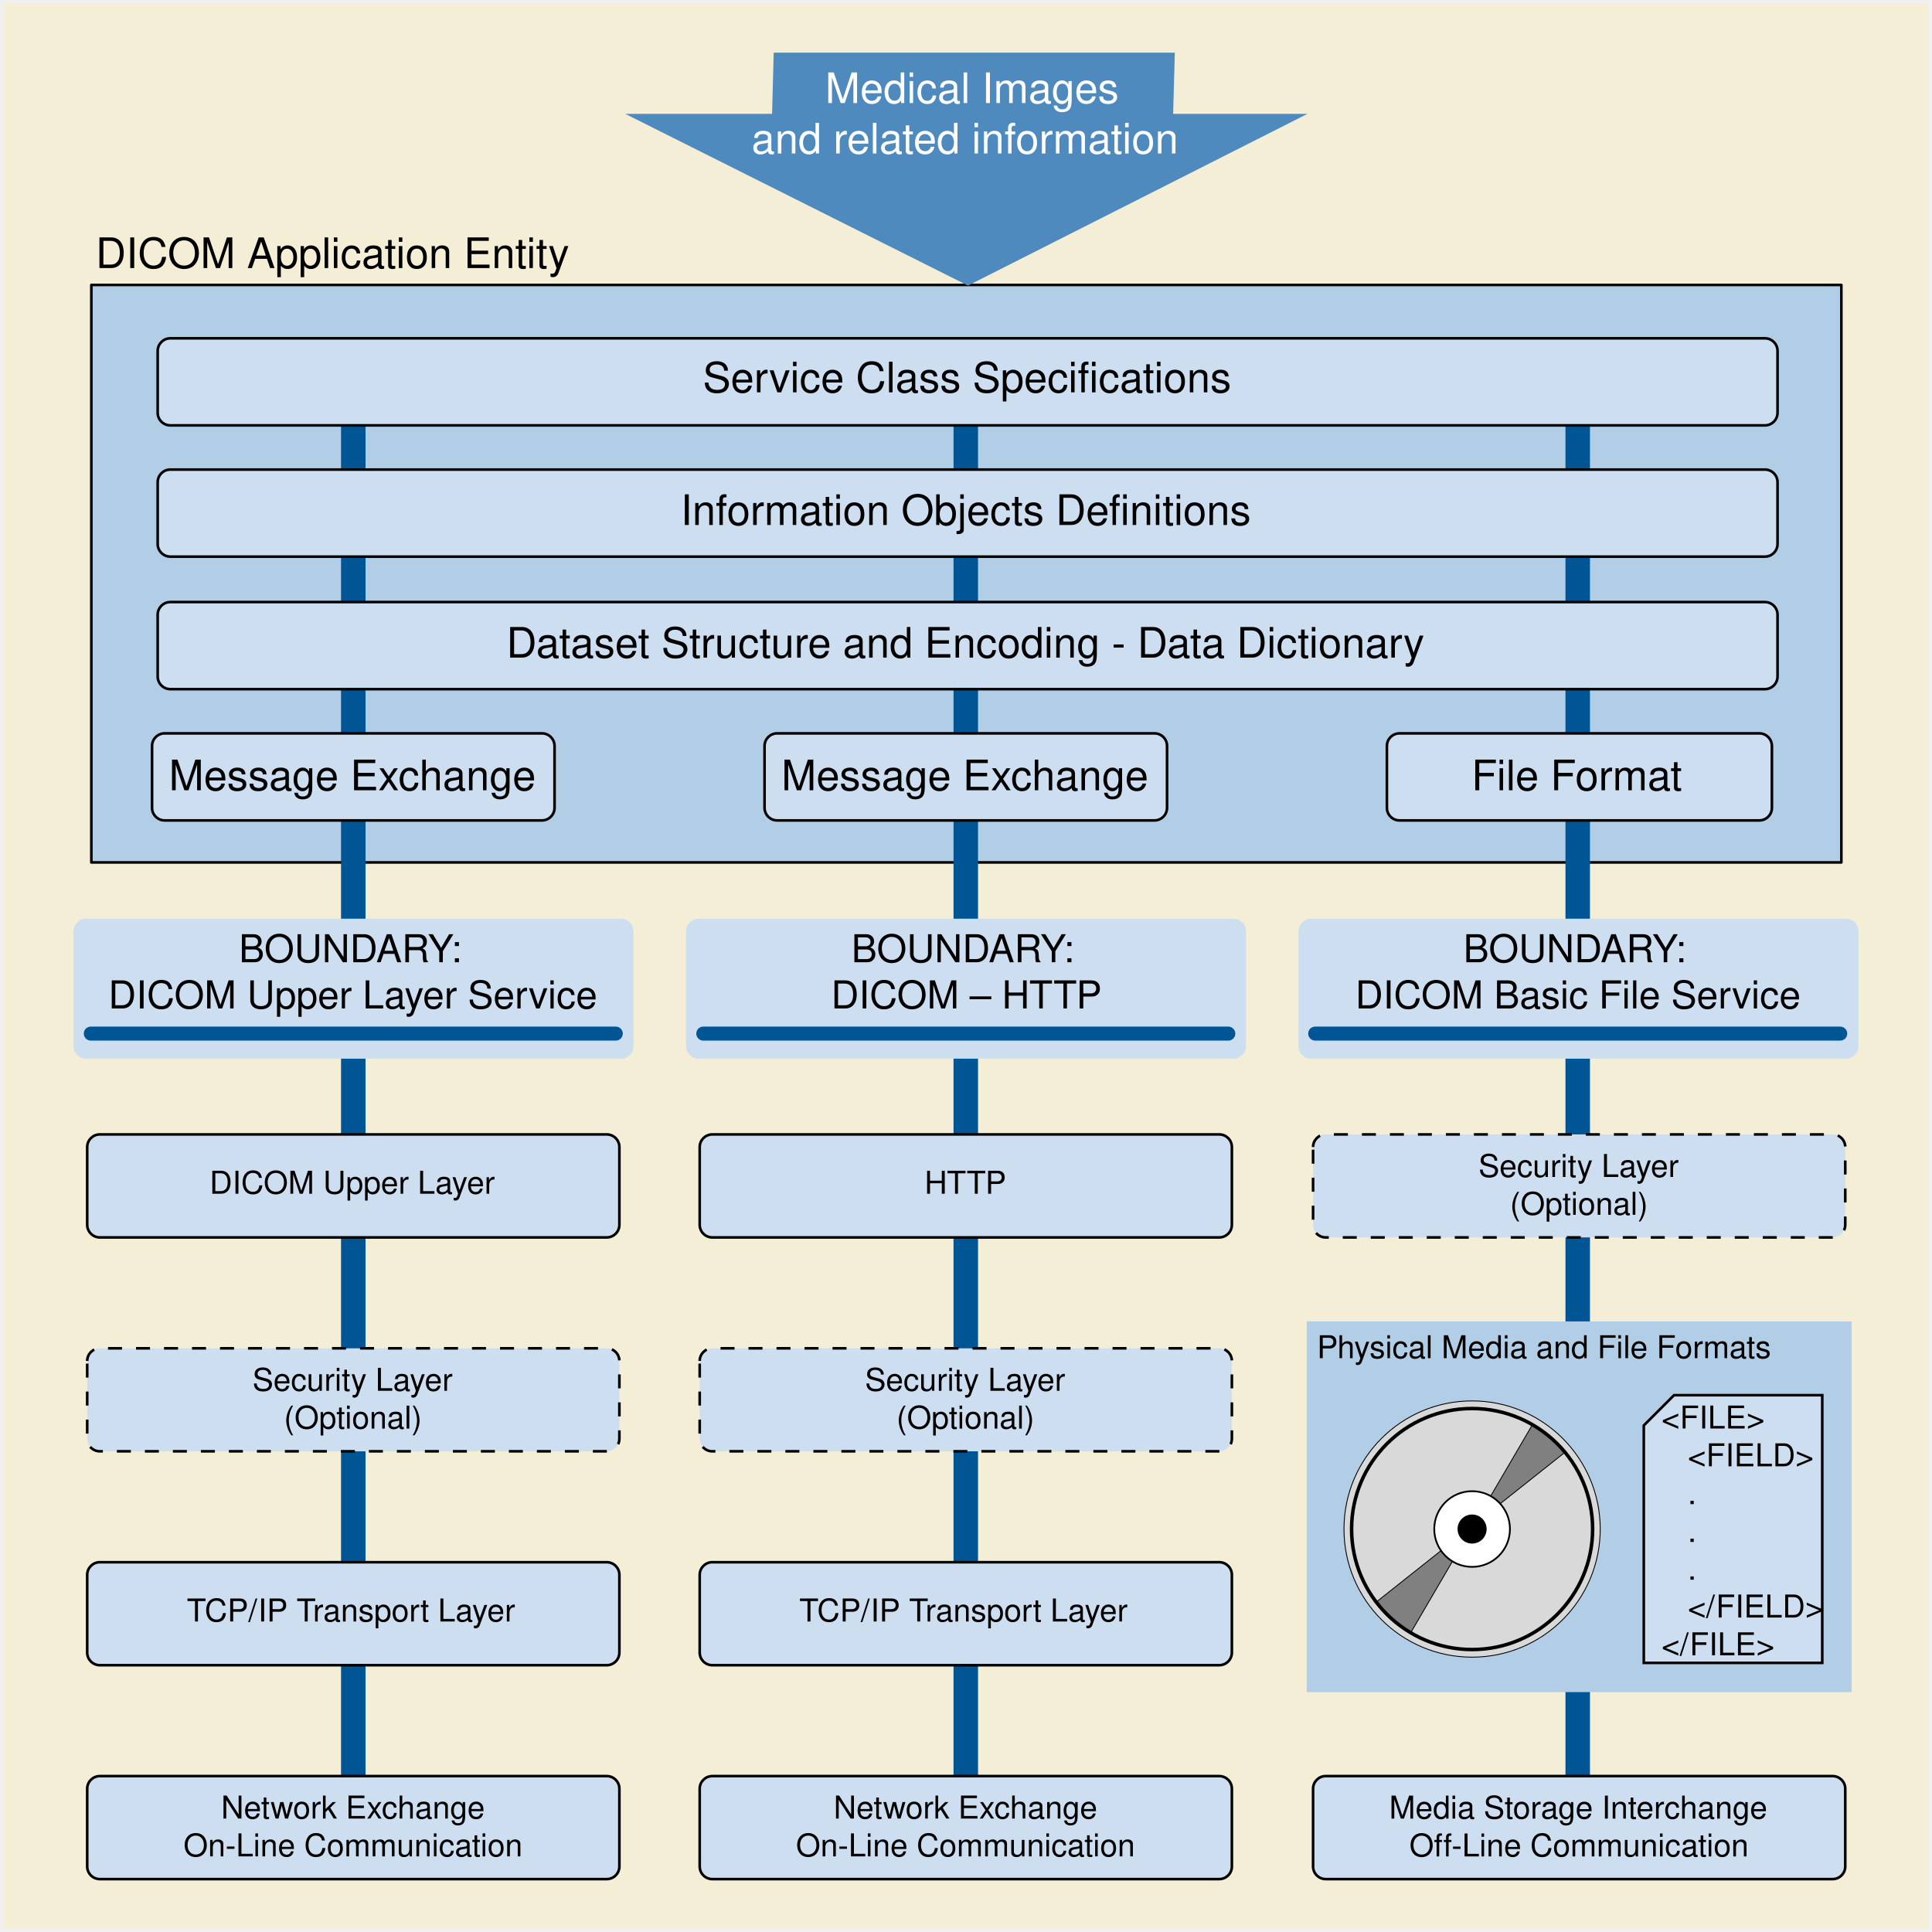
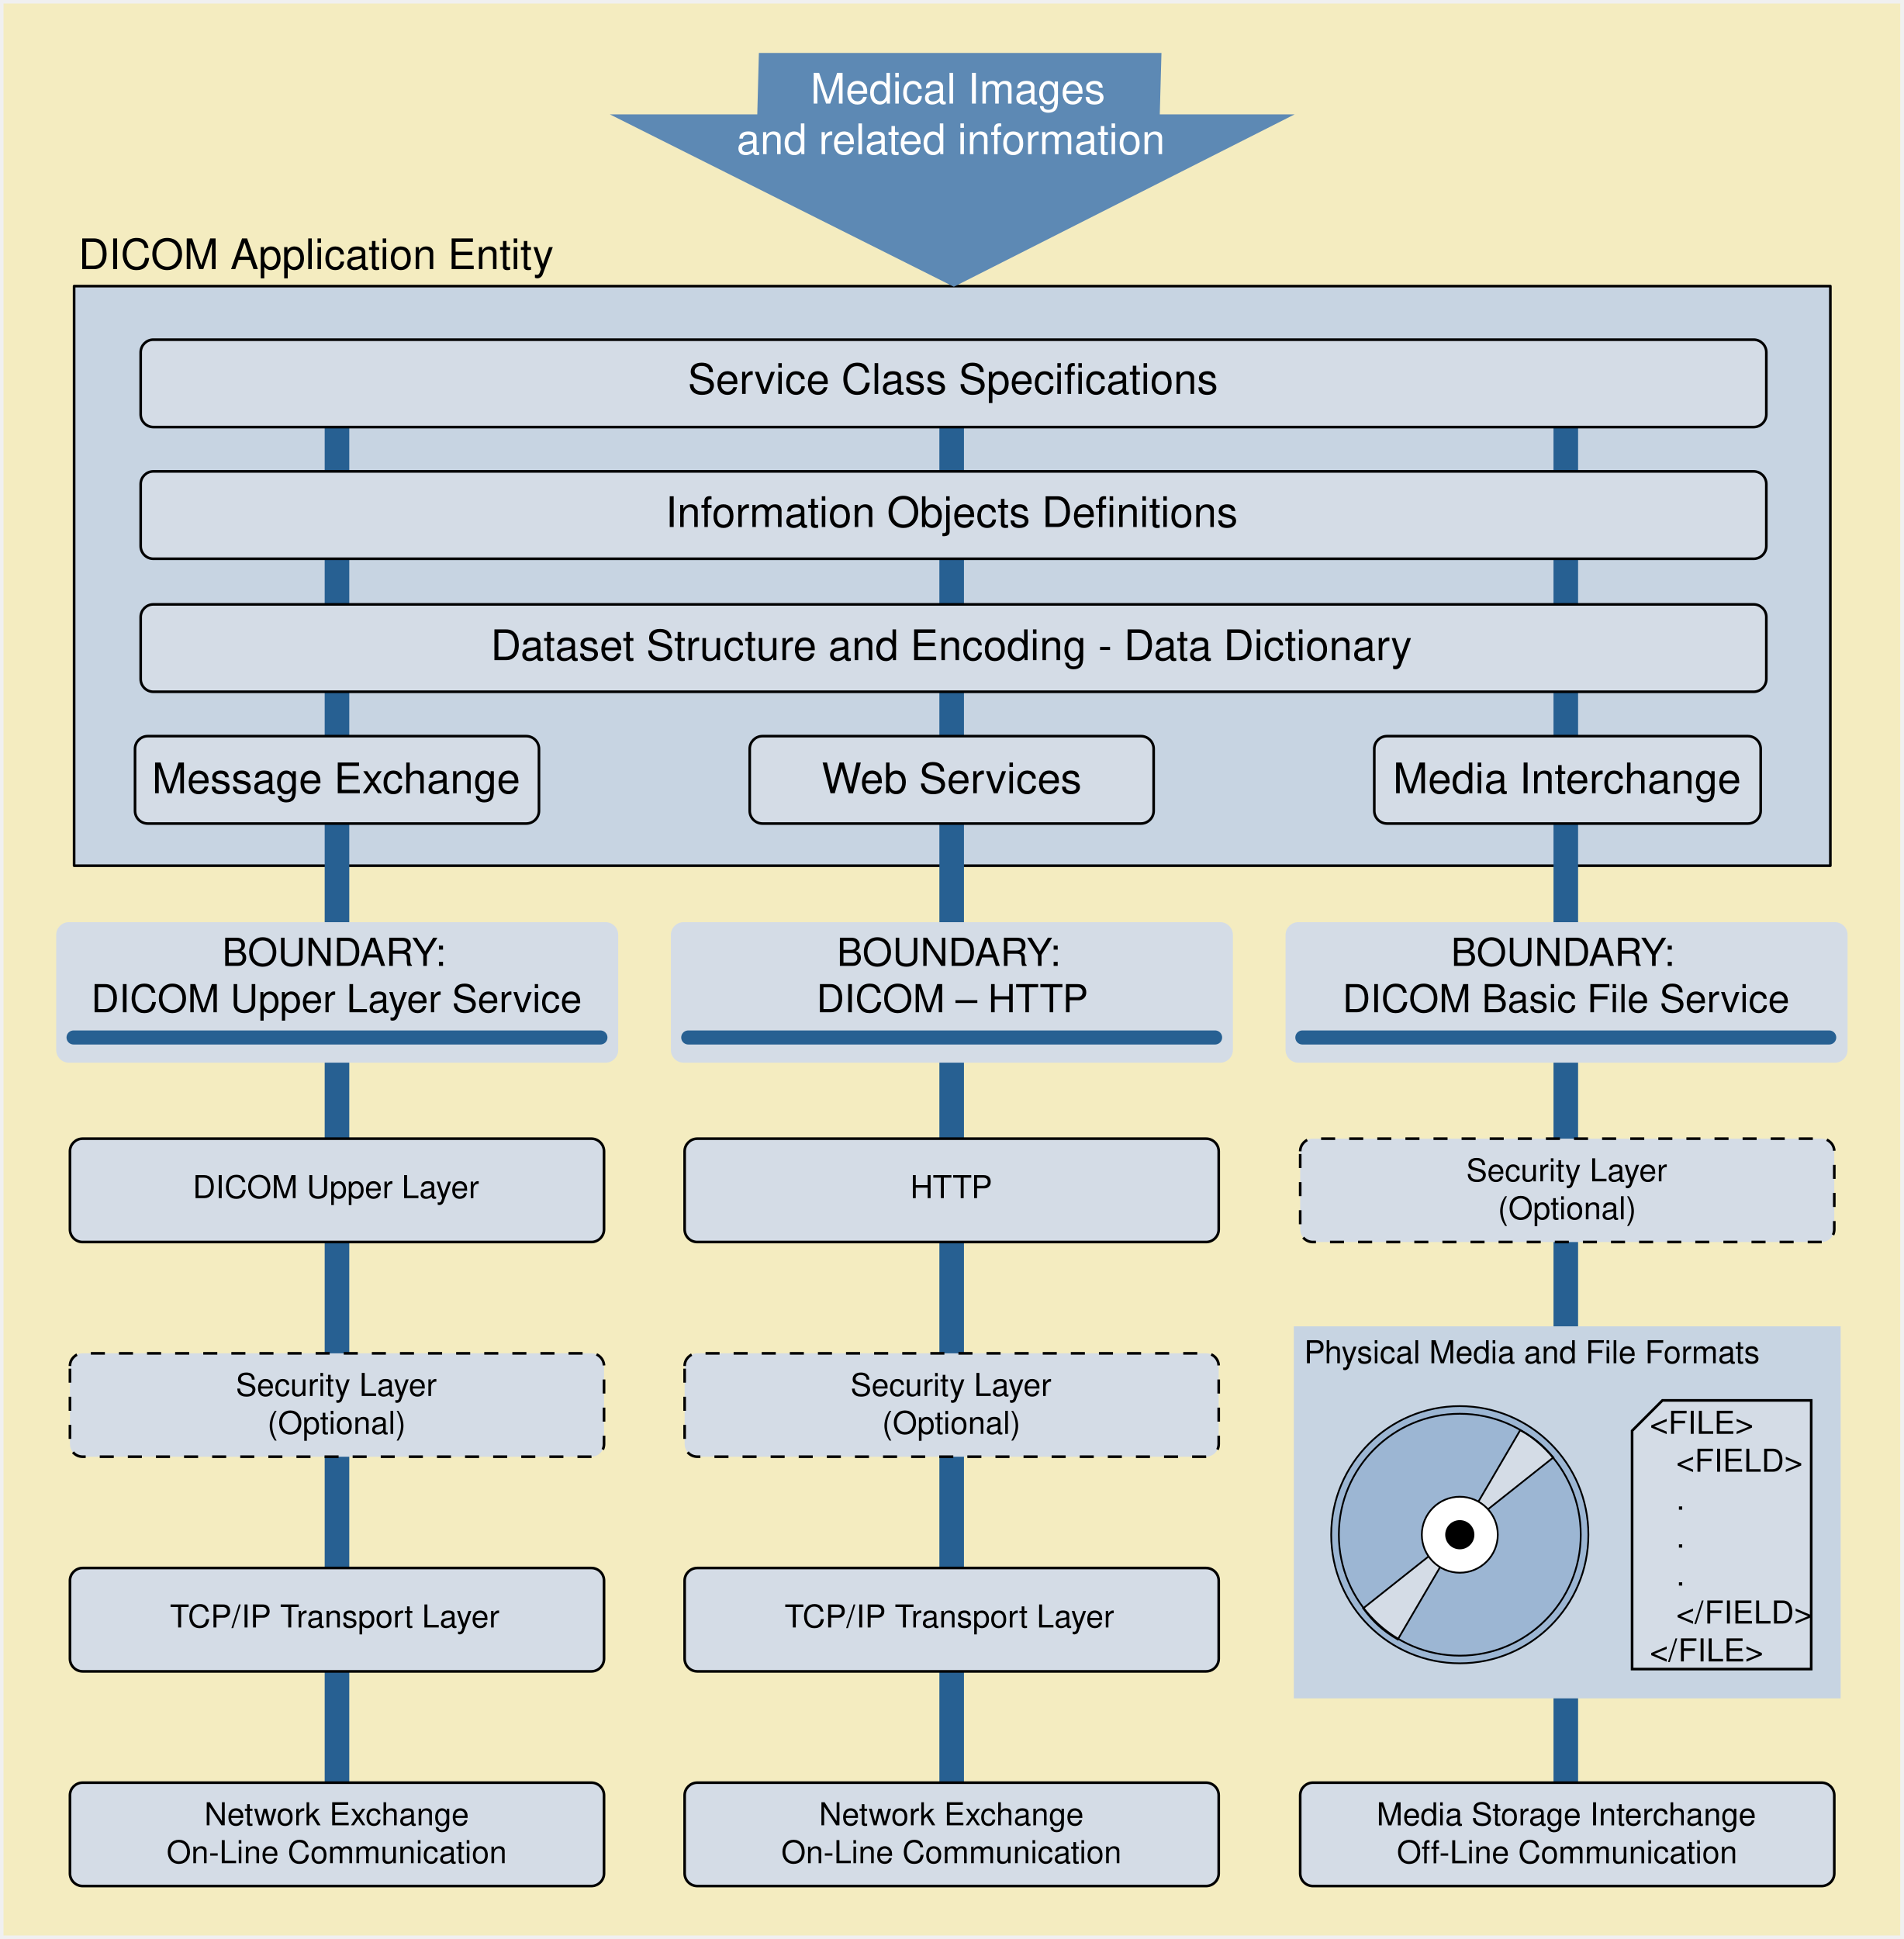
- <svg xmlns="http://www.w3.org/2000/svg" version="1.1" id="Layer_1" x="0px" y="0px" width="552px" height="551.921px" viewBox="0 0 552 551.921" enable-background="new 0 0 552 551.921" xml:space="preserve">
+ <svg xmlns="http://www.w3.org/2000/svg" version="1.1" id="Layer_1" x="0px" y="0px" width="542px" height="552px" viewBox="0 0 542 552" enable-background="new 0 0 542 552" xml:space="preserve">
  <defs>
    <style type="text/css">
	text {
	  font-family: Helvetica, Verdana, ArialUnicodeMS, san-serif
	}
	</style>
  </defs>
  <g>
   </g>
  <g>
-     <rect x="1" y="1" fill="#F5EED6" width="550" height="549.921" />
+     <rect x="1" y="1" fill="#F4ECC0" width="540" height="550" />
    <g>
-       <rect x="26.099" y="81.409" fill="#B2CEE7" stroke="#010101" stroke-width="0.75" stroke-linecap="round" stroke-linejoin="round" stroke-miterlimit="1" width="500" height="165" />
-       <line fill="none" stroke="#005695" stroke-width="7" stroke-linecap="round" stroke-miterlimit="1" x1="100.938" y1="115.269" x2="100.938" y2="527.515" />
+       <rect x="21.099" y="81.449" fill="#C7D4E2" stroke="#010101" stroke-width="0.75" stroke-linecap="round" stroke-linejoin="round" stroke-miterlimit="1" width="500" height="165" />
+       <line fill="none" stroke="#276092" stroke-width="7" stroke-linecap="round" stroke-miterlimit="1" x1="95.938" y1="115.308" x2="95.938" y2="527.554" />
      <g>
-         <path fill="#CCDEF0" d="M21,266.086c0-1.98,1.62-3.6,3.6-3.6h152.8c1.98,0,3.6,1.62,3.6,3.6v32.801c0,1.979-1.62,3.6-3.6,3.6     H24.6c-1.98,0-3.6-1.62-3.6-3.6V266.086z" />
+         <path fill="#D4DCE6" d="M16,266.126c0-1.98,1.62-3.6,3.6-3.6h152.8c1.98,0,3.6,1.62,3.6,3.6v32.801c0,1.979-1.62,3.6-3.6,3.6     H19.6c-1.98,0-3.6-1.62-3.6-3.6V266.126z" />
      </g>
-       <text transform="matrix(1 0 0 1 68.2393 274.9297)">
+       <text transform="matrix(1 0 0 1 63.2393 274.9688)">
        <tspan x="0" y="0" font-size="11">BOUNDARY:</tspan>
-         <tspan x="-37.294" y="13.2" font-size="11">DICOM Upper Layer Service</tspan>
+         <tspan x="-37.294" y="13.201" font-size="11">DICOM Upper Layer Service</tspan>
      </text>
-       <line fill="#4F8ABE" stroke="#005695" stroke-width="4" stroke-linecap="round" stroke-miterlimit="1" x1="25.939" y1="295.313" x2="175.939" y2="295.313" />
+       <line fill="#5D89B4" stroke="#276092" stroke-width="4" stroke-linecap="round" stroke-miterlimit="1" x1="20.939" y1="295.353" x2="170.939" y2="295.353" />
      <g>
        <g>
-           <path fill="#CCDEF0" d="M24.913,511.054c0-1.979,1.62-3.6,3.6-3.6h144.853c1.98,0,3.6,1.62,3.6,3.6v22.229      c0,1.979-1.62,3.6-3.6,3.6H28.513c-1.98,0-3.6-1.62-3.6-3.6V511.054z" />
-           <path fill="none" stroke="#000000" stroke-width="0.75" d="M24.913,511.054c0-1.979,1.62-3.6,3.6-3.6h144.853      c1.98,0,3.6,1.62,3.6,3.6v22.229c0,1.979-1.62,3.6-3.6,3.6H28.513c-1.98,0-3.6-1.62-3.6-3.6V511.054z" />
+           <path fill="#D4DCE6" d="M19.913,511.093c0-1.979,1.62-3.6,3.6-3.6h144.853c1.98,0,3.6,1.62,3.6,3.6v22.229      c0,1.979-1.62,3.6-3.6,3.6H23.513c-1.98,0-3.6-1.62-3.6-3.6V511.093z" />
+           <path fill="none" stroke="#000000" stroke-width="0.75" d="M19.913,511.093c0-1.979,1.62-3.6,3.6-3.6h144.853      c1.98,0,3.6,1.62,3.6,3.6v22.229c0,1.979-1.62,3.6-3.6,3.6H23.513c-1.98,0-3.6-1.62-3.6-3.6V511.093z" />
        </g>
-         <text transform="matrix(1 0 0 1 63.1699 519.5889)">
+         <text transform="matrix(1 0 0 1 58.1699 519.6284)">
          <tspan x="0" y="0" font-size="9">Network Exchange</tspan>
-           <tspan x="-10.753" y="10.801" font-size="9">On-Line Communication</tspan>
+           <tspan x="-10.753" y="10.8" font-size="9">On-Line Communication</tspan>
        </text>
      </g>
      <g>
        <g>
-           <path fill="#CCDEF0" d="M24.913,449.942c0-1.979,1.62-3.6,3.6-3.6h144.853c1.98,0,3.6,1.62,3.6,3.6v22.229      c0,1.979-1.62,3.6-3.6,3.6H28.513c-1.98,0-3.6-1.62-3.6-3.6V449.942z" />
-           <path fill="none" stroke="#000000" stroke-width="0.75" d="M24.913,449.942c0-1.979,1.62-3.6,3.6-3.6h144.853      c1.98,0,3.6,1.62,3.6,3.6v22.229c0,1.979-1.62,3.6-3.6,3.6H28.513c-1.98,0-3.6-1.62-3.6-3.6V449.942z" />
+           <path fill="#D4DCE6" d="M19.913,449.982c0-1.979,1.62-3.6,3.6-3.6h144.853c1.98,0,3.6,1.62,3.6,3.6v22.229      c0,1.979-1.62,3.6-3.6,3.6H23.513c-1.98,0-3.6-1.62-3.6-3.6V449.982z" />
+           <path fill="none" stroke="#000000" stroke-width="0.75" d="M19.913,449.982c0-1.979,1.62-3.6,3.6-3.6h144.853      c1.98,0,3.6,1.62,3.6,3.6v22.229c0,1.979-1.62,3.6-3.6,3.6H23.513c-1.98,0-3.6-1.62-3.6-3.6V449.982z" />
        </g>
-         <text transform="matrix(1 0 0 1 53.3701 463.2783)" font-size="9">TCP/IP Transport Layer</text>
+         <text transform="matrix(1 0 0 1 48.3701 463.3179)" font-size="9">TCP/IP Transport Layer</text>
      </g>
      <g>
        <g>
-           <path fill="#CCDEF0" d="M24.913,388.831c0-1.979,1.62-3.6,3.6-3.6h144.853c1.98,0,3.6,1.62,3.6,3.6v22.229      c0,1.979-1.62,3.6-3.6,3.6H28.513c-1.98,0-3.6-1.62-3.6-3.6V388.831z" />
-           <path fill="none" stroke="#000000" stroke-width="0.75" stroke-dasharray="4" d="M24.913,388.831c0-1.979,1.62-3.6,3.6-3.6      h144.853c1.98,0,3.6,1.62,3.6,3.6v22.229c0,1.979-1.62,3.6-3.6,3.6H28.513c-1.98,0-3.6-1.62-3.6-3.6V388.831z" />
+           <path fill="#D4DCE6" d="M19.913,388.871c0-1.979,1.62-3.6,3.6-3.6h144.853c1.98,0,3.6,1.62,3.6,3.6v22.229      c0,1.979-1.62,3.6-3.6,3.6H23.513c-1.98,0-3.6-1.62-3.6-3.6V388.871z" />
+           <path fill="none" stroke="#000000" stroke-width="0.75" stroke-dasharray="4" d="M19.913,388.871c0-1.979,1.62-3.6,3.6-3.6      h144.853c1.98,0,3.6,1.62,3.6,3.6v22.229c0,1.979-1.62,3.6-3.6,3.6H23.513c-1.98,0-3.6-1.62-3.6-3.6V388.871z" />
        </g>
-         <text transform="matrix(1 0 0 1 72.125 397.3662)">
+         <text transform="matrix(1 0 0 1 67.125 397.4058)">
          <tspan x="0" y="0" font-size="9">Security Layer</tspan>
-           <tspan x="9.004" y="10.801" font-size="9">(Optional)</tspan>
+           <tspan x="9.004" y="10.8" font-size="9">(Optional)</tspan>
        </text>
      </g>
      <g>
        <g>
-           <path fill="#CCDEF0" d="M24.913,327.72c0-1.979,1.62-3.6,3.6-3.6h144.853c1.98,0,3.6,1.62,3.6,3.6v22.229      c0,1.979-1.62,3.6-3.6,3.6H28.513c-1.98,0-3.6-1.62-3.6-3.6V327.72z" />
-           <path fill="none" stroke="#000000" stroke-width="0.75" d="M24.913,327.72c0-1.979,1.62-3.6,3.6-3.6h144.853      c1.98,0,3.6,1.62,3.6,3.6v22.229c0,1.979-1.62,3.6-3.6,3.6H28.513c-1.98,0-3.6-1.62-3.6-3.6V327.72z" />
+           <path fill="#D4DCE6" d="M19.913,327.759c0-1.979,1.62-3.6,3.6-3.6h144.853c1.98,0,3.6,1.62,3.6,3.6v22.229      c0,1.979-1.62,3.6-3.6,3.6H23.513c-1.98,0-3.6-1.62-3.6-3.6V327.759z" />
+           <path fill="none" stroke="#000000" stroke-width="0.75" d="M19.913,327.759c0-1.979,1.62-3.6,3.6-3.6h144.853      c1.98,0,3.6,1.62,3.6,3.6v22.229c0,1.979-1.62,3.6-3.6,3.6H23.513c-1.98,0-3.6-1.62-3.6-3.6V327.759z" />
        </g>
-         <text transform="matrix(1 0 0 1 59.874 341.0557)" font-size="9">DICOM Upper Layer</text>
+         <text transform="matrix(1 0 0 1 54.874 341.0952)" font-size="9">DICOM Upper Layer</text>
      </g>
-       <line fill="none" stroke="#005695" stroke-width="7" stroke-linecap="round" stroke-miterlimit="1" x1="275.938" y1="115.269" x2="275.938" y2="527.515" />
+       <line fill="none" stroke="#276092" stroke-width="7" stroke-linecap="round" stroke-miterlimit="1" x1="270.938" y1="115.308" x2="270.938" y2="527.554" />
      <g>
-         <path fill="#CCDEF0" d="M196,266.086c0-1.98,1.62-3.6,3.6-3.6h152.8c1.979,0,3.6,1.62,3.6,3.6v32.801c0,1.979-1.62,3.6-3.6,3.6     H199.6c-1.98,0-3.6-1.62-3.6-3.6V266.086z" />
+         <path fill="#D4DCE6" d="M191,266.126c0-1.98,1.62-3.6,3.6-3.6h152.8c1.979,0,3.6,1.62,3.6,3.6v32.801c0,1.979-1.62,3.6-3.6,3.6     H194.6c-1.98,0-3.6-1.62-3.6-3.6V266.126z" />
      </g>
-       <text transform="matrix(1 0 0 1 243.2393 274.9297)">
+       <text transform="matrix(1 0 0 1 238.2393 274.9688)">
        <tspan x="0" y="0" font-size="11">BOUNDARY:</tspan>
-         <tspan x="-5.798" y="13.2" font-size="11">DICOM – HTTP</tspan>
+         <tspan x="-5.798" y="13.201" font-size="11">DICOM – HTTP</tspan>
      </text>
-       <line fill="#4F8ABE" stroke="#005695" stroke-width="4" stroke-linecap="round" stroke-miterlimit="1" x1="200.939" y1="295.313" x2="350.939" y2="295.313" />
+       <line fill="#5D89B4" stroke="#276092" stroke-width="4" stroke-linecap="round" stroke-miterlimit="1" x1="195.939" y1="295.353" x2="345.939" y2="295.353" />
      <g>
        <g>
-           <path fill="#CCDEF0" d="M199.913,511.054c0-1.979,1.62-3.6,3.6-3.6h144.853c1.979,0,3.6,1.62,3.6,3.6v22.229      c0,1.979-1.62,3.6-3.6,3.6H203.513c-1.98,0-3.6-1.62-3.6-3.6V511.054z" />
-           <path fill="none" stroke="#000000" stroke-width="0.75" d="M199.913,511.054c0-1.979,1.62-3.6,3.6-3.6h144.853      c1.979,0,3.6,1.62,3.6,3.6v22.229c0,1.979-1.62,3.6-3.6,3.6H203.513c-1.98,0-3.6-1.62-3.6-3.6V511.054z" />
+           <path fill="#D4DCE6" d="M194.913,511.093c0-1.979,1.62-3.6,3.6-3.6h144.853c1.979,0,3.6,1.62,3.6,3.6v22.229      c0,1.979-1.62,3.6-3.6,3.6H198.513c-1.98,0-3.6-1.62-3.6-3.6V511.093z" />
+           <path fill="none" stroke="#000000" stroke-width="0.75" d="M194.913,511.093c0-1.979,1.62-3.6,3.6-3.6h144.853      c1.979,0,3.6,1.62,3.6,3.6v22.229c0,1.979-1.62,3.6-3.6,3.6H198.513c-1.98,0-3.6-1.62-3.6-3.6V511.093z" />
        </g>
-         <text transform="matrix(1 0 0 1 238.1699 519.5889)">
+         <text transform="matrix(1 0 0 1 233.1699 519.6284)">
          <tspan x="0" y="0" font-size="9">Network Exchange</tspan>
-           <tspan x="-10.753" y="10.801" font-size="9">On-Line Communication</tspan>
+           <tspan x="-10.753" y="10.8" font-size="9">On-Line Communication</tspan>
        </text>
      </g>
      <g>
        <g>
-           <path fill="#CCDEF0" d="M199.913,449.942c0-1.979,1.62-3.6,3.6-3.6h144.853c1.979,0,3.6,1.62,3.6,3.6v22.229      c0,1.979-1.62,3.6-3.6,3.6H203.513c-1.98,0-3.6-1.62-3.6-3.6V449.942z" />
-           <path fill="none" stroke="#000000" stroke-width="0.75" d="M199.913,449.942c0-1.979,1.62-3.6,3.6-3.6h144.853      c1.979,0,3.6,1.62,3.6,3.6v22.229c0,1.979-1.62,3.6-3.6,3.6H203.513c-1.98,0-3.6-1.62-3.6-3.6V449.942z" />
+           <path fill="#D4DCE6" d="M194.913,449.982c0-1.979,1.62-3.6,3.6-3.6h144.853c1.979,0,3.6,1.62,3.6,3.6v22.229      c0,1.979-1.62,3.6-3.6,3.6H198.513c-1.98,0-3.6-1.62-3.6-3.6V449.982z" />
+           <path fill="none" stroke="#000000" stroke-width="0.75" d="M194.913,449.982c0-1.979,1.62-3.6,3.6-3.6h144.853      c1.979,0,3.6,1.62,3.6,3.6v22.229c0,1.979-1.62,3.6-3.6,3.6H198.513c-1.98,0-3.6-1.62-3.6-3.6V449.982z" />
        </g>
-         <text transform="matrix(1 0 0 1 228.3701 463.2783)" font-size="9">TCP/IP Transport Layer</text>
+         <text transform="matrix(1 0 0 1 223.3701 463.3179)" font-size="9">TCP/IP Transport Layer</text>
      </g>
      <g>
        <g>
-           <path fill="#CCDEF0" d="M199.913,388.831c0-1.979,1.62-3.6,3.6-3.6h144.853c1.979,0,3.6,1.62,3.6,3.6v22.229      c0,1.979-1.62,3.6-3.6,3.6H203.513c-1.98,0-3.6-1.62-3.6-3.6V388.831z" />
-           <path fill="none" stroke="#000000" stroke-width="0.75" stroke-dasharray="4" d="M199.913,388.831c0-1.979,1.62-3.6,3.6-3.6      h144.853c1.979,0,3.6,1.62,3.6,3.6v22.229c0,1.979-1.62,3.6-3.6,3.6H203.513c-1.98,0-3.6-1.62-3.6-3.6V388.831z" />
+           <path fill="#D4DCE6" d="M194.913,388.871c0-1.979,1.62-3.6,3.6-3.6h144.853c1.979,0,3.6,1.62,3.6,3.6v22.229      c0,1.979-1.62,3.6-3.6,3.6H198.513c-1.98,0-3.6-1.62-3.6-3.6V388.871z" />
+           <path fill="none" stroke="#000000" stroke-width="0.75" stroke-dasharray="4" d="M194.913,388.871c0-1.979,1.62-3.6,3.6-3.6      h144.853c1.979,0,3.6,1.62,3.6,3.6v22.229c0,1.979-1.62,3.6-3.6,3.6H198.513c-1.98,0-3.6-1.62-3.6-3.6V388.871z" />
        </g>
-         <text transform="matrix(1 0 0 1 247.125 397.3662)">
+         <text transform="matrix(1 0 0 1 242.125 397.4058)">
          <tspan x="0" y="0" font-size="9">Security Layer</tspan>
-           <tspan x="9.004" y="10.801" font-size="9">(Optional)</tspan>
+           <tspan x="9.004" y="10.8" font-size="9">(Optional)</tspan>
        </text>
      </g>
      <g>
        <g>
-           <path fill="#CCDEF0" d="M199.913,327.72c0-1.979,1.62-3.6,3.6-3.6h144.853c1.979,0,3.6,1.62,3.6,3.6v22.229      c0,1.979-1.62,3.6-3.6,3.6H203.513c-1.98,0-3.6-1.62-3.6-3.6V327.72z" />
-           <path fill="none" stroke="#000000" stroke-width="0.75" d="M199.913,327.72c0-1.979,1.62-3.6,3.6-3.6h144.853      c1.979,0,3.6,1.62,3.6,3.6v22.229c0,1.979-1.62,3.6-3.6,3.6H203.513c-1.98,0-3.6-1.62-3.6-3.6V327.72z" />
+           <path fill="#D4DCE6" d="M194.913,327.759c0-1.979,1.62-3.6,3.6-3.6h144.853c1.979,0,3.6,1.62,3.6,3.6v22.229      c0,1.979-1.62,3.6-3.6,3.6H198.513c-1.98,0-3.6-1.62-3.6-3.6V327.759z" />
+           <path fill="none" stroke="#000000" stroke-width="0.75" d="M194.913,327.759c0-1.979,1.62-3.6,3.6-3.6h144.853      c1.979,0,3.6,1.62,3.6,3.6v22.229c0,1.979-1.62,3.6-3.6,3.6H198.513c-1.98,0-3.6-1.62-3.6-3.6V327.759z" />
        </g>
-         <text transform="matrix(1 0 0 1 264.1377 341.0557)" font-size="9">HTTP</text>
+         <text transform="matrix(1 0 0 1 259.1377 341.0952)" font-size="9">HTTP</text>
      </g>
-       <line fill="none" stroke="#005695" stroke-width="7" stroke-linecap="round" stroke-miterlimit="1" x1="450.778" y1="115.269" x2="450.778" y2="527.515" />
+       <line fill="none" stroke="#276092" stroke-width="7" stroke-linecap="round" stroke-miterlimit="1" x1="445.778" y1="115.308" x2="445.778" y2="527.554" />
      <g>
-         <path fill="#CCDEF0" d="M371,266.086c0-1.98,1.62-3.6,3.6-3.6H527.4c1.979,0,3.6,1.62,3.6,3.6v32.801c0,1.979-1.62,3.6-3.6,3.6     H374.6c-1.979,0-3.6-1.62-3.6-3.6V266.086z" />
+         <path fill="#D4DCE6" d="M366,266.126c0-1.98,1.62-3.6,3.6-3.6H522.4c1.979,0,3.6,1.62,3.6,3.6v32.801c0,1.979-1.62,3.6-3.6,3.6     H369.6c-1.979,0-3.6-1.62-3.6-3.6V266.126z" />
      </g>
      <g>
-         <path fill="#CCDEF0" d="M396.258,213.128c0-1.98,1.62-3.6,3.6-3.6h102.801c1.979,0,3.6,1.62,3.6,3.6v17.678     c0,1.98-1.62,3.6-3.6,3.6H399.857c-1.979,0-3.6-1.62-3.6-3.6V213.128z" />
-         <path fill="none" stroke="#000000" stroke-width="0.75" d="M396.258,213.128c0-1.98,1.62-3.6,3.6-3.6h102.801     c1.979,0,3.6,1.62,3.6,3.6v17.678c0,1.98-1.62,3.6-3.6,3.6H399.857c-1.979,0-3.6-1.62-3.6-3.6V213.128z" />
+         <path fill="#D4DCE6" d="M391.258,213.168c0-1.98,1.62-3.6,3.6-3.6h102.801c1.979,0,3.6,1.62,3.6,3.6v17.678     c0,1.98-1.62,3.6-3.6,3.6H394.857c-1.979,0-3.6-1.62-3.6-3.6V213.168z" />
+         <path fill="none" stroke="#000000" stroke-width="0.75" d="M391.258,213.168c0-1.98,1.62-3.6,3.6-3.6h102.801     c1.979,0,3.6,1.62,3.6,3.6v17.678c0,1.98-1.62,3.6-3.6,3.6H394.857c-1.979,0-3.6-1.62-3.6-3.6V213.168z" />
      </g>
      <g>
        <g>
-           <path fill="#CCDEF0" d="M375.163,511.054c0-1.979,1.62-3.6,3.6-3.6h144.854c1.979,0,3.6,1.62,3.6,3.6v22.229      c0,1.979-1.62,3.6-3.6,3.6H378.763c-1.979,0-3.6-1.62-3.6-3.6V511.054z" />
-           <path fill="none" stroke="#000000" stroke-width="0.75" d="M375.163,511.054c0-1.979,1.62-3.6,3.6-3.6h144.854      c1.979,0,3.6,1.62,3.6,3.6v22.229c0,1.979-1.62,3.6-3.6,3.6H378.763c-1.979,0-3.6-1.62-3.6-3.6V511.054z" />
+           <path fill="#D4DCE6" d="M370.163,511.093c0-1.979,1.62-3.6,3.6-3.6h144.854c1.979,0,3.6,1.62,3.6,3.6v22.229      c0,1.979-1.62,3.6-3.6,3.6H373.763c-1.979,0-3.6-1.62-3.6-3.6V511.093z" />
+           <path fill="none" stroke="#000000" stroke-width="0.75" d="M370.163,511.093c0-1.979,1.62-3.6,3.6-3.6h144.854      c1.979,0,3.6,1.62,3.6,3.6v22.229c0,1.979-1.62,3.6-3.6,3.6H373.763c-1.979,0-3.6-1.62-3.6-3.6V511.093z" />
        </g>
-         <text transform="matrix(1 0 0 1 396.9023 519.6064)">
+         <text transform="matrix(1 0 0 1 391.9023 519.646)">
          <tspan x="0" y="0" font-size="9">Media Storage Interchange</tspan>
-           <tspan x="5.766" y="10.801" font-size="9">Off-Line Communication</tspan>
+           <tspan x="5.766" y="10.8" font-size="9">Off-Line Communication</tspan>
        </text>
      </g>
      <g>
        <g>
-           <path fill="#CCDEF0" d="M375.163,327.72c0-1.979,1.62-3.6,3.6-3.6h144.854c1.979,0,3.6,1.62,3.6,3.6v22.229      c0,1.979-1.62,3.6-3.6,3.6H378.763c-1.979,0-3.6-1.62-3.6-3.6V327.72z" />
-           <path fill="none" stroke="#000000" stroke-width="0.75" stroke-dasharray="4" d="M375.163,327.72c0-1.979,1.62-3.6,3.6-3.6      h144.854c1.979,0,3.6,1.62,3.6,3.6v22.229c0,1.979-1.62,3.6-3.6,3.6H378.763c-1.979,0-3.6-1.62-3.6-3.6V327.72z" />
+           <path fill="#D4DCE6" d="M370.163,327.759c0-1.979,1.62-3.6,3.6-3.6h144.854c1.979,0,3.6,1.62,3.6,3.6v22.229      c0,1.979-1.62,3.6-3.6,3.6H373.763c-1.979,0-3.6-1.62-3.6-3.6V327.759z" />
+           <path fill="none" stroke="#000000" stroke-width="0.75" stroke-dasharray="4" d="M370.163,327.759c0-1.979,1.62-3.6,3.6-3.6      h144.854c1.979,0,3.6,1.62,3.6,3.6v22.229c0,1.979-1.62,3.6-3.6,3.6H373.763c-1.979,0-3.6-1.62-3.6-3.6V327.759z" />
        </g>
-         <text transform="matrix(1 0 0 1 422.4258 336.2725)">
+         <text transform="matrix(1 0 0 1 417.4258 336.312)">
          <tspan x="0" y="0" font-size="9">Security Layer</tspan>
-           <tspan x="9.005" y="10.801" font-size="9">(Optional)</tspan>
+           <tspan x="9.005" y="10.8" font-size="9">(Optional)</tspan>
        </text>
      </g>
      <g>
-         <g>
-           <rect x="373.35" y="377.544" fill="#B2CEE7" width="155.68" height="105.912" />
-         </g>
-         <g>
-           <text transform="matrix(1 0 0 1 376.2734 388.0537)" font-size="9">Physical Media and File Formats</text>
-         </g>
-         <g>
-           <polygon fill="#CCDEF0" stroke="#000000" stroke-width="0.75" points="520.643,475.108 469.654,475.108 469.654,407.276       478.291,398.628 520.643,398.628     " />
-           <text transform="matrix(1 0 0 1 474.6934 408.1475)">
-             <tspan x="0" y="0" font-size="9">&lt;FILE&gt;</tspan>
-             <tspan x="0" y="10.799" font-size="9">   &lt;FIELD&gt;</tspan>
-             <tspan x="0" y="21.6" font-size="9">   .</tspan>
-             <tspan x="0" y="32.4" font-size="9">   .</tspan>
-             <tspan x="0" y="43.199" font-size="9">   .</tspan>
-             <tspan x="0" y="54" font-size="9">   &lt;/FIELD&gt;</tspan>
-             <tspan x="0" y="64.799" font-size="9">&lt;/FILE&gt;</tspan>
-           </text>
-         </g>
-         <g>
-           <path fill="#D9D9D9" stroke="#000000" stroke-width="0.25" stroke-miterlimit="3.864" d="M383.993,436.874      c0-20.23,16.385-36.615,36.6-36.615c20.232,0,36.615,16.385,36.615,36.615c0,20.219-16.383,36.602-36.615,36.602      C400.378,473.476,383.993,457.093,383.993,436.874z" />
-           <path fill="#808080" stroke="#000000" stroke-width="0.25" stroke-miterlimit="3.864" d="M437.793,407.118      c4.041,2.146,6.478,4.309,9.438,7.748l-54.136,42.953c2.938,3.959,5.579,6.365,9.852,8.867L437.793,407.118z" />
-           <path fill="none" stroke="#000000" stroke-miterlimit="3.864" d="M386.167,436.874c0-19.029,15.414-34.439,34.428-34.439      c19.027,0,34.439,15.41,34.439,34.439c0,19.014-15.412,34.426-34.439,34.426C401.581,471.3,386.167,455.888,386.167,436.874z" />
-           <path fill="#FFFFFF" stroke="#000000" stroke-width="0.5" stroke-miterlimit="3.864" d="M409.787,436.87      c0-5.975,4.84-10.814,10.809-10.814c5.98,0,10.818,4.84,10.818,10.814c0,5.971-4.838,10.811-10.818,10.811      C414.627,447.681,409.787,442.841,409.787,436.87z" />
-           <path stroke="#000000" stroke-width="0.5" stroke-miterlimit="3.864" d="M416.698,436.87c0-2.156,1.748-3.904,3.9-3.904      c2.158,0,3.904,1.748,3.904,3.904c0,2.154-1.746,3.9-3.904,3.9C418.446,440.771,416.698,439.024,416.698,436.87z" />
-         </g>
+         <rect x="368.35" y="377.583" fill="#C7D4E2" width="155.68" height="105.912" />
      </g>
-       <text transform="matrix(1 0 0 1 418.0791 274.9297)">
+       <g>
+         <text transform="matrix(1 0 0 1 371.2734 388.0933)" font-size="9">Physical Media and File Formats</text>
+       </g>
+       <g>
+         <polygon fill="#D4DCE6" stroke="#000000" stroke-width="0.75" points="515.643,475.148 464.654,475.148 464.654,407.316      473.291,398.667 515.643,398.667    " />
+         <text transform="matrix(1 0 0 1 469.6934 408.186)">
+           <tspan x="0" y="0" font-size="9">&lt;FILE&gt;</tspan>
+           <tspan x="0" y="10.8" font-size="9">   &lt;FIELD&gt;</tspan>
+           <tspan x="0" y="21.6" font-size="9">   .</tspan>
+           <tspan x="0" y="32.4" font-size="9">   .</tspan>
+           <tspan x="0" y="43.2" font-size="9">   .</tspan>
+           <tspan x="0" y="54" font-size="9">   &lt;/FIELD&gt;</tspan>
+           <tspan x="0" y="64.8" font-size="9">&lt;/FILE&gt;</tspan>
+         </text>
+       </g>
+       <text transform="matrix(1 0 0 1 413.0791 274.9688)">
        <tspan x="0" y="0" font-size="11">BOUNDARY:</tspan>
-         <tspan x="-30.868" y="13.2" font-size="11">DICOM Basic File Service</tspan>
+         <tspan x="-30.868" y="13.201" font-size="11">DICOM Basic File Service</tspan>
      </text>
-       <line fill="#4F8ABE" stroke="#005695" stroke-width="4" stroke-linecap="round" stroke-miterlimit="1" x1="375.772" y1="295.313" x2="525.772" y2="295.313" />
-       <text transform="matrix(1 0 0 1 420.4375 225.7847)" font-size="12">File Format</text>
-       <text transform="matrix(1 0 0 1 27.3491 76.584)" font-size="12">DICOM Application Entity</text>
-       <polyline fill="#4F8ABE" points="221.055,15.039 335.665,15.039 335.184,32.527 373.563,32.527 276.56,81.602 178.635,32.527     220.594,32.527   " />
-       <text transform="matrix(1 0 0 1 232.4146 29.4468)">
+       <line fill="#5D89B4" stroke="#276092" stroke-width="4" stroke-linecap="round" stroke-miterlimit="1" x1="370.772" y1="295.353" x2="520.772" y2="295.353" />
+       <text transform="matrix(1 0 0 1 396.5586 225.8237)" font-size="12">Media Interchange</text>
+       <text transform="matrix(1 0 0 1 22.3491 76.623)" font-size="12">DICOM Application Entity</text>
+       <polyline fill="#5D89B4" points="216.055,15.079 330.665,15.079 330.184,32.566 368.563,32.566 271.56,81.641 173.635,32.566     215.594,32.566   " />
+       <text transform="matrix(1 0 0 1 227.4146 29.4858)">
        <tspan x="0" y="0" fill="#FFFFFF" font-size="12"> Medical Images</tspan>
        <tspan x="-17.687" y="14.4" fill="#FFFFFF" font-size="12">and related information</tspan>
      </text>
      <g>
-         <path fill="#CCDEF0" d="M45.053,100.258c0-1.98,1.62-3.6,3.6-3.6h455.615c1.979,0,3.6,1.62,3.6,3.6v17.678     c0,1.98-1.62,3.6-3.6,3.6H48.653c-1.98,0-3.6-1.62-3.6-3.6V100.258z" />
-         <path fill="none" stroke="#000000" stroke-width="0.75" d="M45.053,100.258c0-1.98,1.62-3.6,3.6-3.6h455.615     c1.979,0,3.6,1.62,3.6,3.6v17.678c0,1.98-1.62,3.6-3.6,3.6H48.653c-1.98,0-3.6-1.62-3.6-3.6V100.258z" />
+         <path fill="#D4DCE6" d="M40.053,100.297c0-1.98,1.62-3.6,3.6-3.6h455.615c1.979,0,3.6,1.62,3.6,3.6v17.678     c0,1.98-1.62,3.6-3.6,3.6H43.653c-1.98,0-3.6-1.62-3.6-3.6V100.297z" />
+         <path fill="none" stroke="#000000" stroke-width="0.75" d="M40.053,100.297c0-1.98,1.62-3.6,3.6-3.6h455.615     c1.979,0,3.6,1.62,3.6,3.6v17.678c0,1.98-1.62,3.6-3.6,3.6H43.653c-1.98,0-3.6-1.62-3.6-3.6V100.297z" />
      </g>
      <g>
-         <path fill="#CCDEF0" d="M45.053,137.758c0-1.98,1.62-3.6,3.6-3.6h455.615c1.979,0,3.6,1.62,3.6,3.6v17.678     c0,1.98-1.62,3.6-3.6,3.6H48.653c-1.98,0-3.6-1.62-3.6-3.6V137.758z" />
-         <path fill="none" stroke="#000000" stroke-width="0.75" d="M45.053,137.758c0-1.98,1.62-3.6,3.6-3.6h455.615     c1.979,0,3.6,1.62,3.6,3.6v17.678c0,1.98-1.62,3.6-3.6,3.6H48.653c-1.98,0-3.6-1.62-3.6-3.6V137.758z" />
+         <path fill="#D4DCE6" d="M40.053,137.797c0-1.98,1.62-3.6,3.6-3.6h455.615c1.979,0,3.6,1.62,3.6,3.6v17.678     c0,1.98-1.62,3.6-3.6,3.6H43.653c-1.98,0-3.6-1.62-3.6-3.6V137.797z" />
+         <path fill="none" stroke="#000000" stroke-width="0.75" d="M40.053,137.797c0-1.98,1.62-3.6,3.6-3.6h455.615     c1.979,0,3.6,1.62,3.6,3.6v17.678c0,1.98-1.62,3.6-3.6,3.6H43.653c-1.98,0-3.6-1.62-3.6-3.6V137.797z" />
      </g>
      <g>
-         <path fill="#CCDEF0" d="M45.053,175.617c0-1.98,1.62-3.6,3.6-3.6h455.615c1.979,0,3.6,1.62,3.6,3.6v17.678     c0,1.98-1.62,3.6-3.6,3.6H48.653c-1.98,0-3.6-1.62-3.6-3.6V175.617z" />
-         <path fill="none" stroke="#000000" stroke-width="0.75" d="M45.053,175.617c0-1.98,1.62-3.6,3.6-3.6h455.615     c1.979,0,3.6,1.62,3.6,3.6v17.678c0,1.98-1.62,3.6-3.6,3.6H48.653c-1.98,0-3.6-1.62-3.6-3.6V175.617z" />
+         <path fill="#D4DCE6" d="M40.053,175.656c0-1.98,1.62-3.6,3.6-3.6h455.615c1.979,0,3.6,1.62,3.6,3.6v17.678     c0,1.98-1.62,3.6-3.6,3.6H43.653c-1.98,0-3.6-1.62-3.6-3.6V175.656z" />
+         <path fill="none" stroke="#000000" stroke-width="0.75" d="M40.053,175.656c0-1.98,1.62-3.6,3.6-3.6h455.615     c1.979,0,3.6,1.62,3.6,3.6v17.678c0,1.98-1.62,3.6-3.6,3.6H43.653c-1.98,0-3.6-1.62-3.6-3.6V175.656z" />
      </g>
-       <text transform="matrix(1 0 0 1 200.8071 112.0957)" font-size="12">Service Class Specifications</text>
-       <text transform="matrix(1 0 0 1 194.4673 149.9917)" font-size="12">Information Objects Definitions</text>
-       <text transform="matrix(1 0 0 1 144.6997 187.8882)" font-size="12">Dataset Structure and Encoding - Data Dictionary</text>
+       <text transform="matrix(1 0 0 1 195.8071 112.1348)" font-size="12">Service Class Specifications</text>
+       <text transform="matrix(1 0 0 1 189.4673 150.0308)" font-size="12">Information Objects Definitions</text>
+       <text transform="matrix(1 0 0 1 139.6997 187.9272)" font-size="12">Dataset Structure and Encoding - Data Dictionary</text>
      <g>
-         <path fill="#CCDEF0" d="M43.442,213.128c0-1.98,1.62-3.6,3.6-3.6h107.8c1.98,0,3.6,1.62,3.6,3.6v17.678c0,1.98-1.62,3.6-3.6,3.6     h-107.8c-1.98,0-3.6-1.62-3.6-3.6V213.128z" />
-         <path fill="none" stroke="#000000" stroke-width="0.75" d="M43.442,213.128c0-1.98,1.62-3.6,3.6-3.6h107.8     c1.98,0,3.6,1.62,3.6,3.6v17.678c0,1.98-1.62,3.6-3.6,3.6h-107.8c-1.98,0-3.6-1.62-3.6-3.6V213.128z" />
+         <path fill="#D4DCE6" d="M38.442,213.168c0-1.98,1.62-3.6,3.6-3.6h107.8c1.98,0,3.6,1.62,3.6,3.6v17.678c0,1.98-1.62,3.6-3.6,3.6     h-107.8c-1.98,0-3.6-1.62-3.6-3.6V213.168z" />
+         <path fill="none" stroke="#000000" stroke-width="0.75" d="M38.442,213.168c0-1.98,1.62-3.6,3.6-3.6h107.8     c1.98,0,3.6,1.62,3.6,3.6v17.678c0,1.98-1.62,3.6-3.6,3.6h-107.8c-1.98,0-3.6-1.62-3.6-3.6V213.168z" />
      </g>
-       <text transform="matrix(1 0 0 1 48.2432 225.7847)" font-size="12">Message Exchange</text>
+       <text transform="matrix(1 0 0 1 43.2432 225.8237)" font-size="12">Message Exchange</text>
      <g>
-         <path fill="#CCDEF0" d="M218.442,213.128c0-1.98,1.62-3.6,3.6-3.6h107.8c1.979,0,3.6,1.62,3.6,3.6v17.678     c0,1.98-1.62,3.6-3.6,3.6h-107.8c-1.98,0-3.6-1.62-3.6-3.6V213.128z" />
-         <path fill="none" stroke="#000000" stroke-width="0.75" d="M218.442,213.128c0-1.98,1.62-3.6,3.6-3.6h107.8     c1.979,0,3.6,1.62,3.6,3.6v17.678c0,1.98-1.62,3.6-3.6,3.6h-107.8c-1.98,0-3.6-1.62-3.6-3.6V213.128z" />
+         <path fill="#D4DCE6" d="M213.442,213.168c0-1.98,1.62-3.6,3.6-3.6h107.8c1.979,0,3.6,1.62,3.6,3.6v17.678     c0,1.98-1.62,3.6-3.6,3.6h-107.8c-1.98,0-3.6-1.62-3.6-3.6V213.168z" />
+         <path fill="none" stroke="#000000" stroke-width="0.75" d="M213.442,213.168c0-1.98,1.62-3.6,3.6-3.6h107.8     c1.979,0,3.6,1.62,3.6,3.6v17.678c0,1.98-1.62,3.6-3.6,3.6h-107.8c-1.98,0-3.6-1.62-3.6-3.6V213.168z" />
      </g>
-       <text transform="matrix(1 0 0 1 223.2432 225.7847)" font-size="12">Message Exchange</text>
+       <text transform="matrix(1 0 0 1 233.9316 225.8237)" font-size="12">Web Services</text>
+       <g>
+         <path fill="#9CB6D3" stroke="#000000" stroke-width="0.5" stroke-miterlimit="3.864" d="M378.993,436.914     c0-20.23,16.386-36.616,36.599-36.616c20.234,0,36.616,16.386,36.616,36.616c0,20.221-16.382,36.603-36.616,36.603     C395.379,473.516,378.993,457.134,378.993,436.914z" />
+         <path fill="#D4DCE6" stroke="#000000" stroke-width="0.5" stroke-miterlimit="3.864" d="M432.797,407.157     c4.037,2.146,6.476,4.311,9.437,7.749l-54.138,42.955c2.938,3.957,5.577,6.366,9.852,8.867L432.797,407.157z" />
+         <path fill="none" stroke="#000000" stroke-width="0.5" stroke-miterlimit="3.864" d="M381.169,436.914     c0-19.03,15.412-34.44,34.428-34.44c19.027,0,34.439,15.41,34.439,34.44c0,19.015-15.412,34.427-34.439,34.427     C396.581,471.34,381.169,455.928,381.169,436.914z" />
+         <path fill="#FFFFFF" stroke="#000000" stroke-width="0.5" stroke-miterlimit="3.864" d="M404.79,436.911     c0-5.976,4.839-10.814,10.807-10.814c5.98,0,10.818,4.839,10.818,10.814c0,5.971-4.838,10.812-10.818,10.812     C409.629,447.722,404.79,442.881,404.79,436.911z" />
+         <path stroke="#000000" stroke-width="0.5" stroke-miterlimit="3.864" d="M411.699,436.911c0-2.156,1.749-3.905,3.901-3.905     c2.158,0,3.903,1.749,3.903,3.905c0,2.152-1.745,3.902-3.903,3.902C413.448,440.813,411.699,439.063,411.699,436.911z" />
+       </g>
    </g>
  </g>
</svg>
